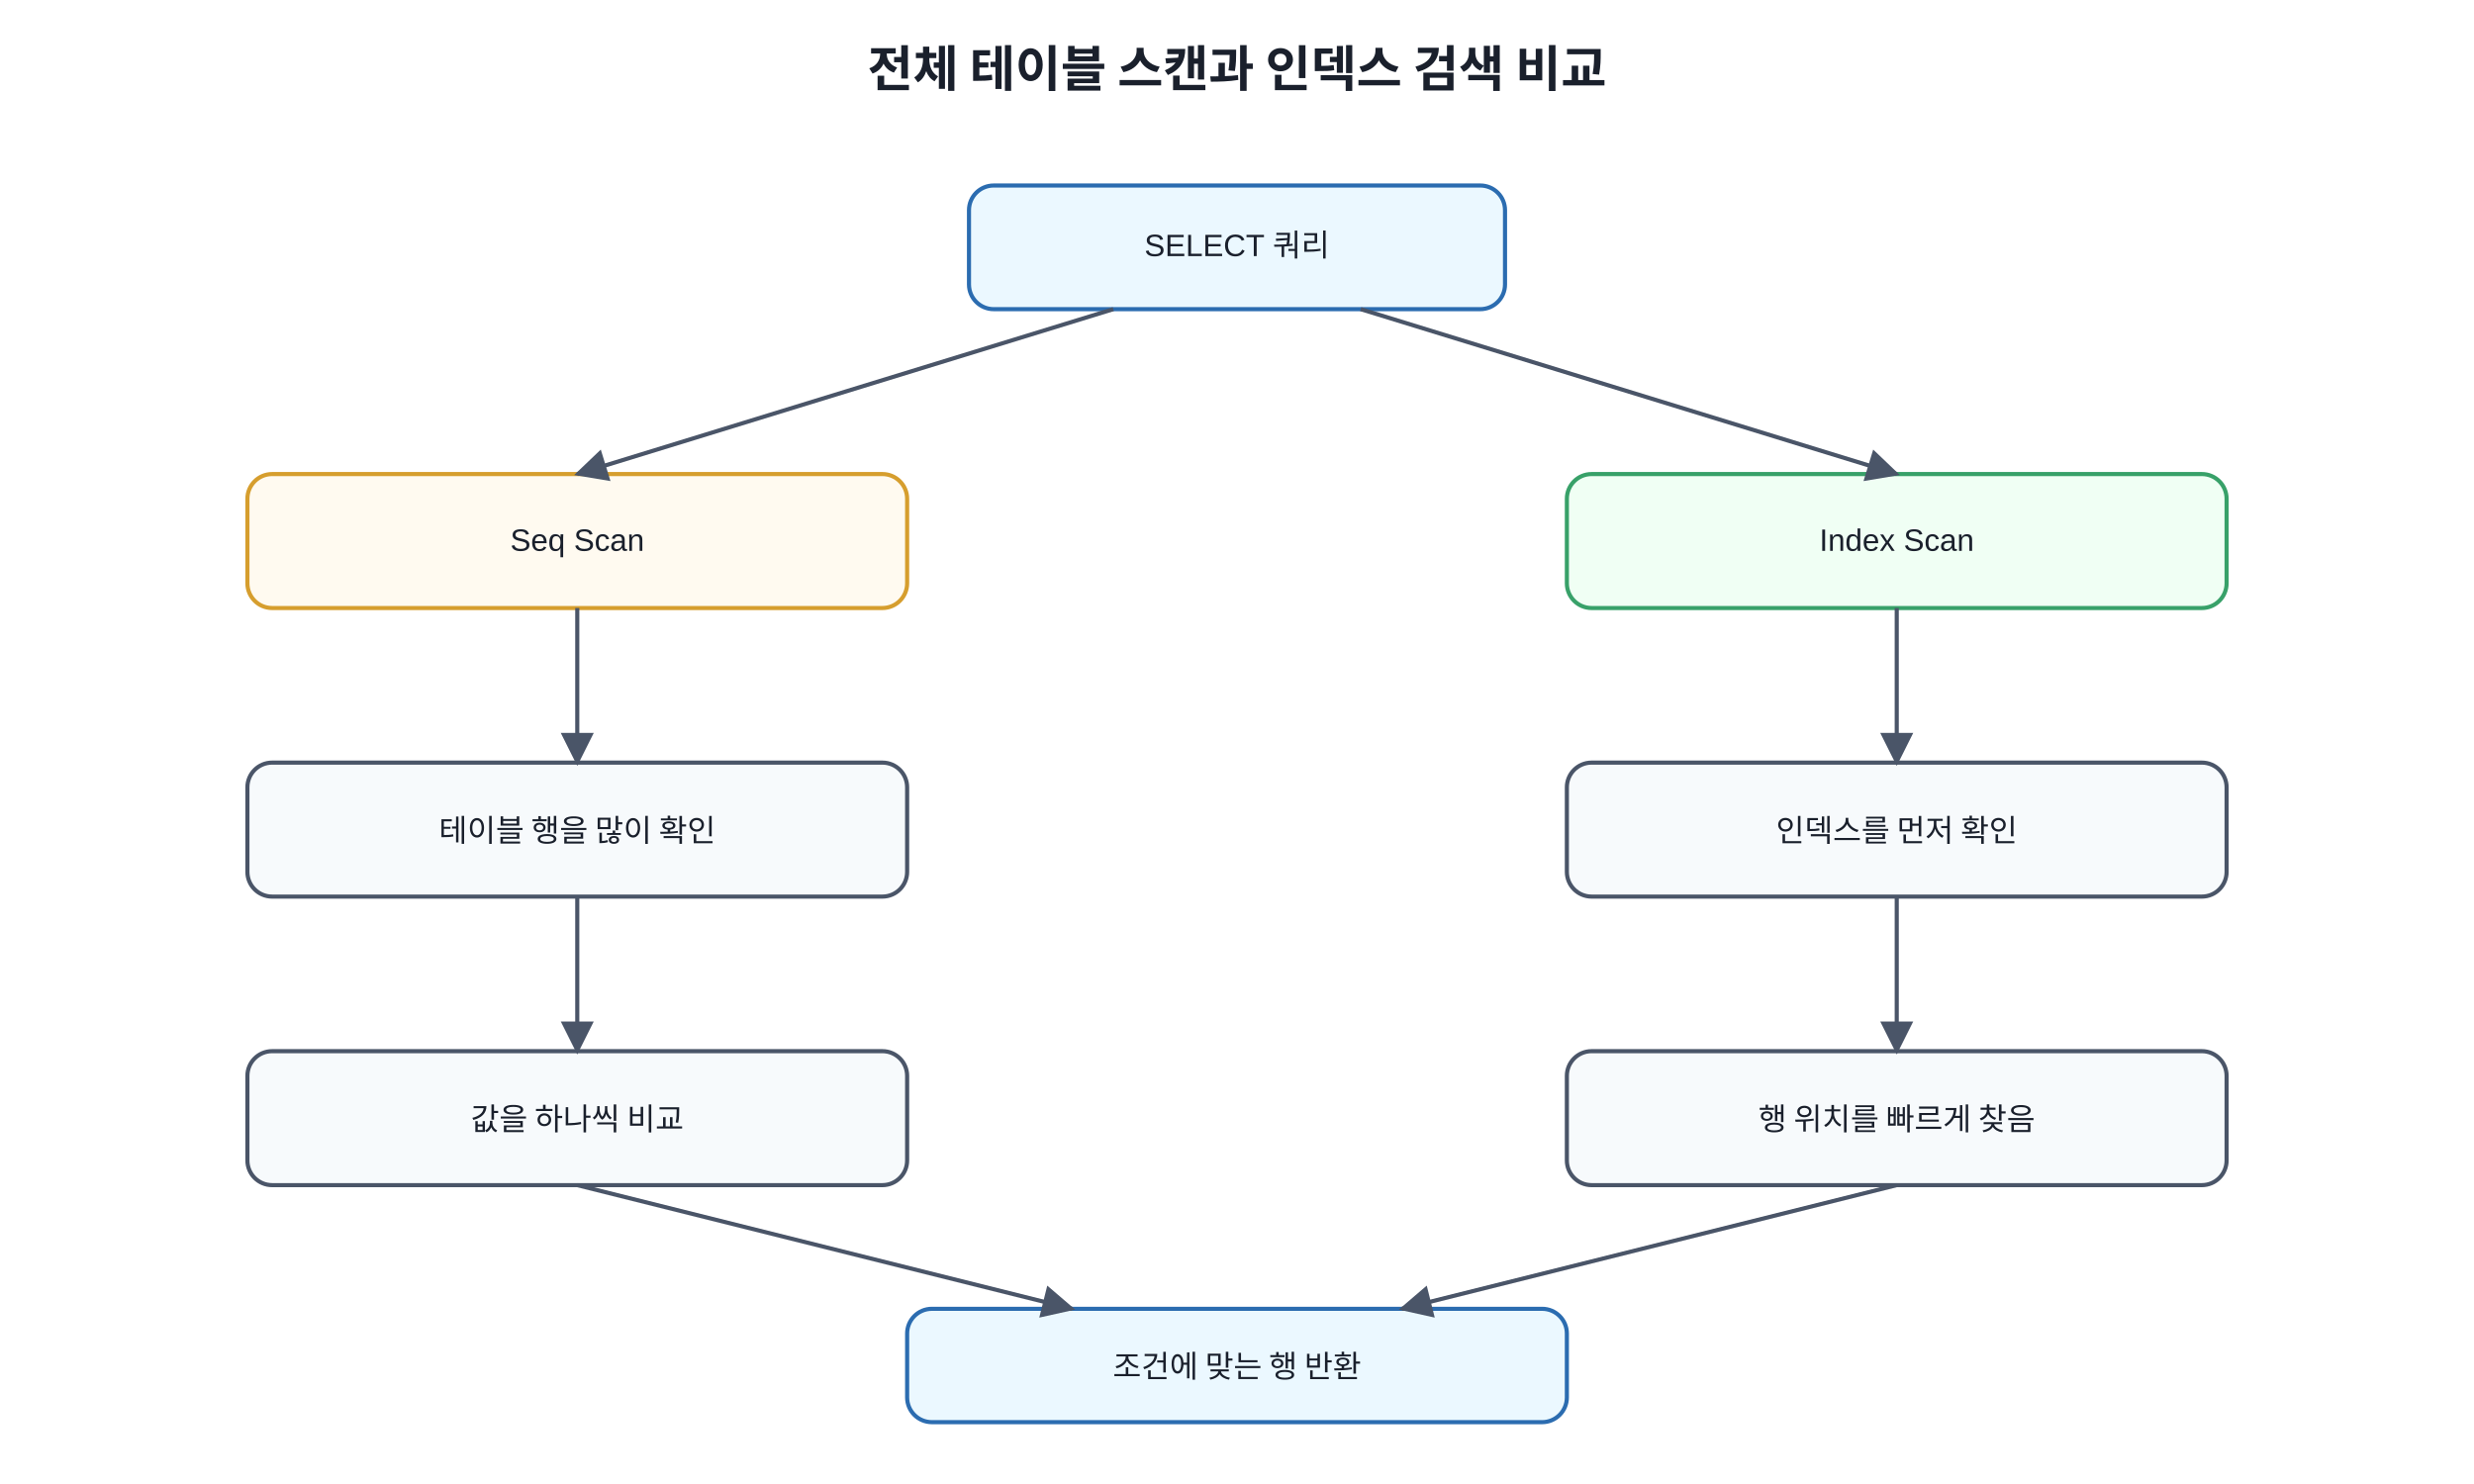
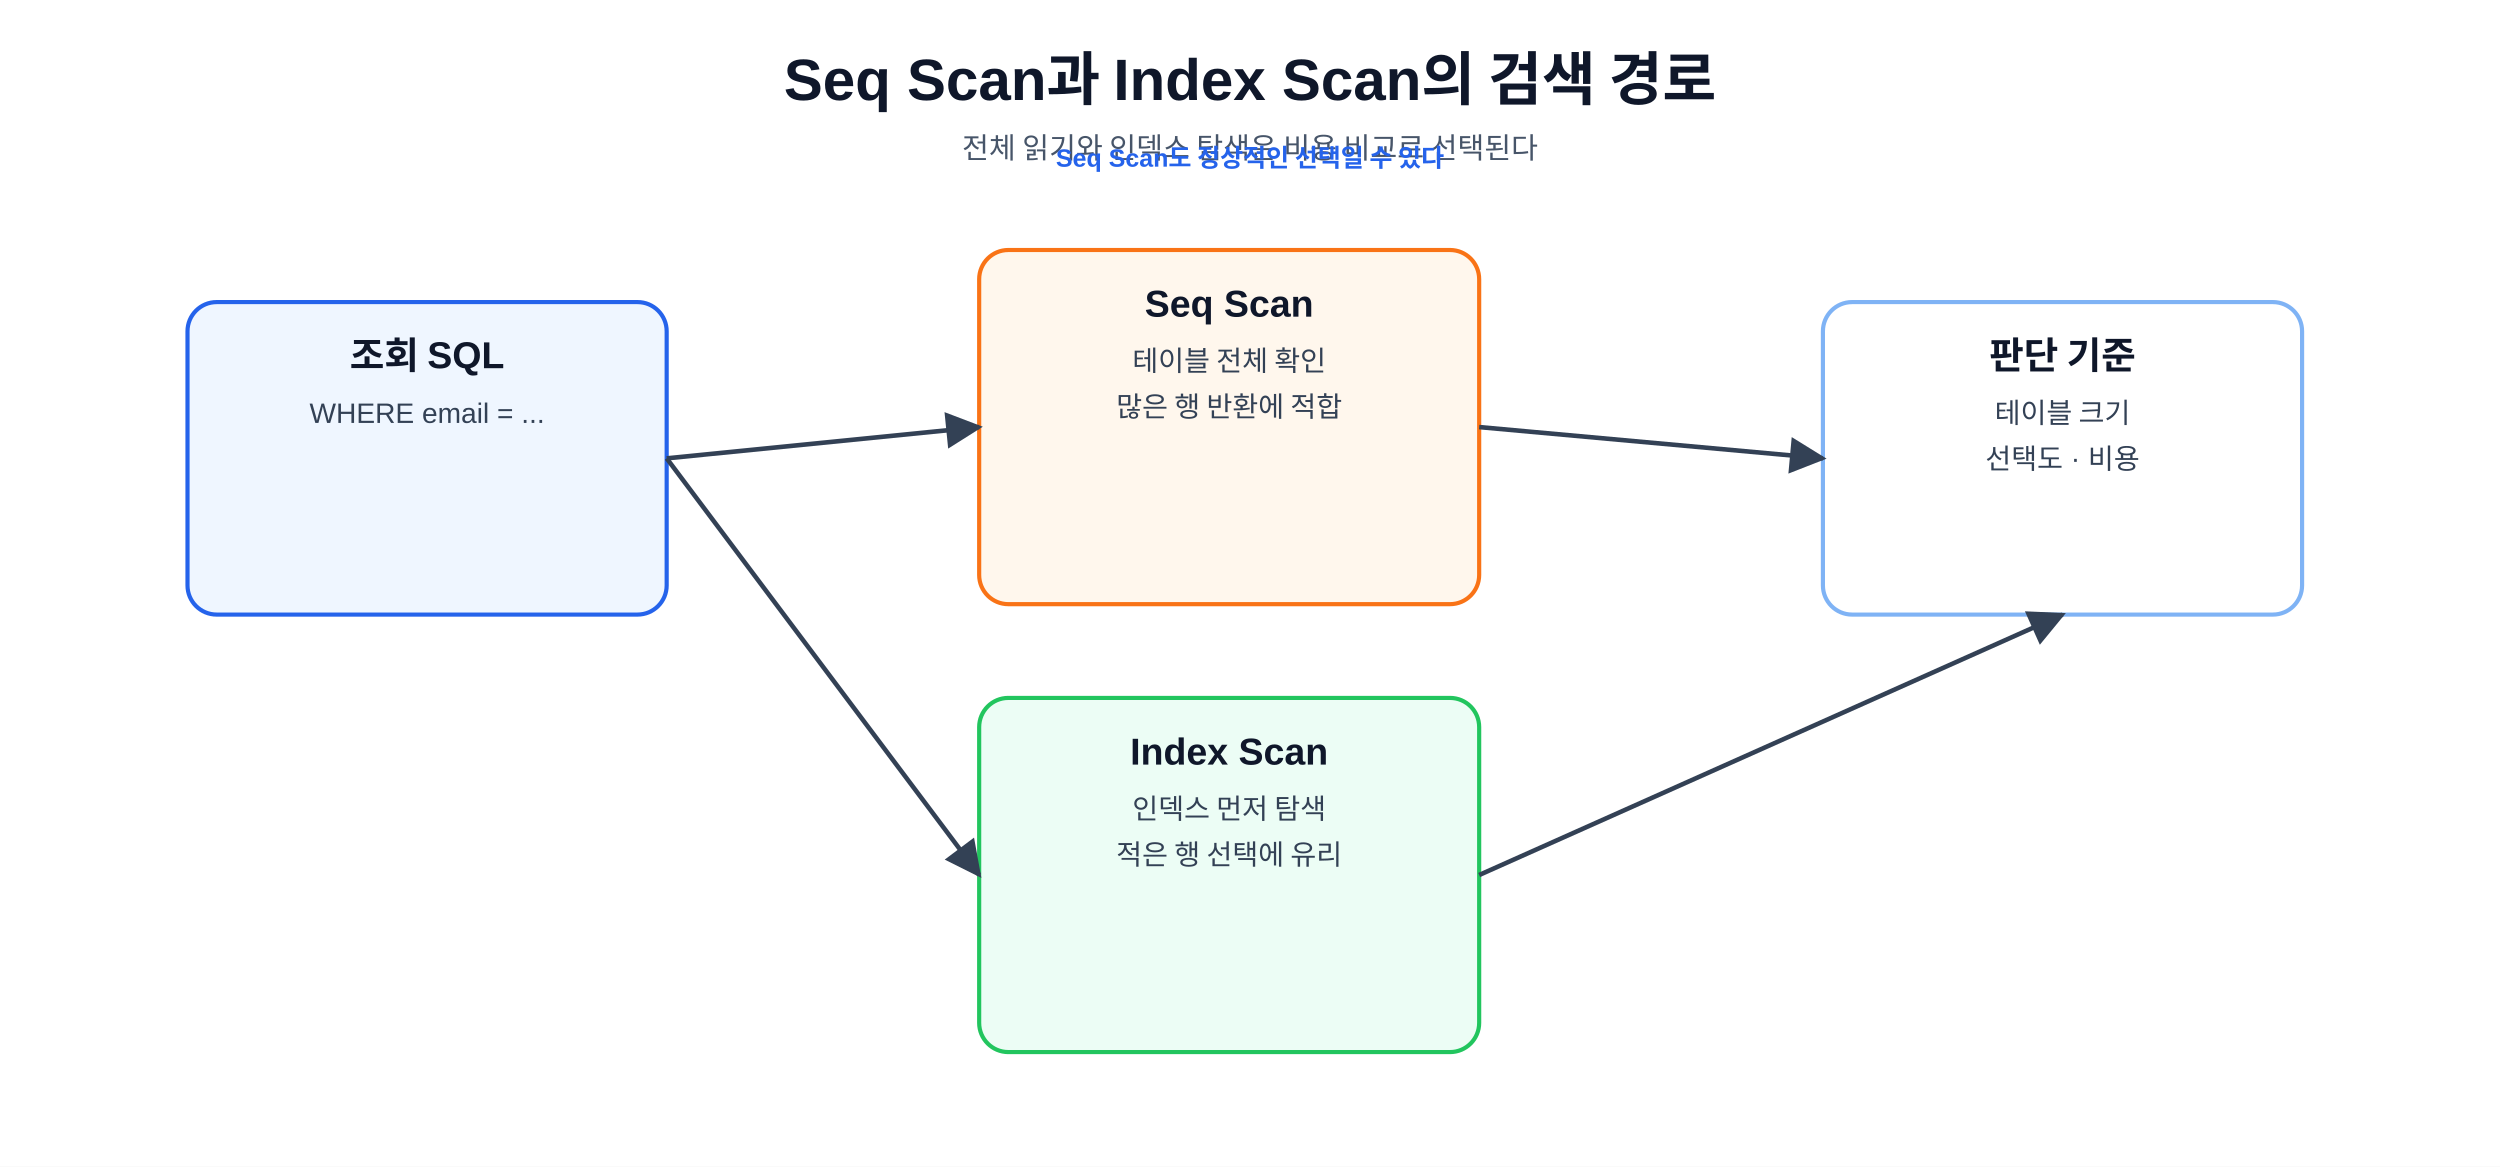
- <svg xmlns="http://www.w3.org/2000/svg" width="1200" height="720" viewBox="0 0 1200 720">
+ <svg xmlns="http://www.w3.org/2000/svg" width="100%" viewBox="0 0 1200 560" role="img" aria-labelledby="title desc">
  <defs>
-     <marker id="a" viewBox="0 0 10 10" refX="9" refY="5" markerWidth="8" markerHeight="8" orient="auto">
-       <path d="M0 0L10 5L0 10z" fill="#4a5568" />
+     <marker id="arrow" viewBox="0 0 10 10" refX="9" refY="5" markerWidth="8" markerHeight="8" orient="auto">
+       <path d="M0 0L10 5L0 10Z" fill="#334155" />
    </marker>
-     <style>text{font-family:Malgun Gothic,Apple SD Gothic Neo,Noto Sans KR,Arial,sans-serif;fill:#1a202c}.t{font-size:24px;font-weight:700}.b{fill:#f7fafc;stroke:#4a5568;stroke-width:2;rx:12}.m{fill:#ebf8ff;stroke:#2b6cb0}.g{fill:#f0fff4;stroke:#38a169}.y{fill:#fffaf0;stroke:#d69e2e}.l{font-size:15px;text-anchor:middle;dominant-baseline:middle}.s{font-size:13px;text-anchor:middle;dominant-baseline:middle}</style>
+     <style>
+ text{font-family:"Malgun Gothic", "Apple SD Gothic Neo", "Noto Sans KR", Arial, sans-serif;fill:#0f172a} .title{font-size:28px;font-weight:700;text-anchor:middle} .sub{font-size:14px;fill:#475569;text-anchor:middle} .box{fill:#ffffff;stroke:#7fb3f5;stroke-width:2;rx:14} .scan{fill:#fff7ed;stroke:#f97316;stroke-width:2;rx:14} .idx{fill:#ecfdf5;stroke:#22c55e;stroke-width:2;rx:14} .cand{fill:#eff6ff;stroke:#2563eb;stroke-width:2;rx:14} .warn{fill:#fdf2f8;stroke:#db2777;stroke-width:2;rx:14} .ai{fill:#f5f3ff;stroke:#8b5cf6;stroke-width:2;rx:14} .note{fill:#f8fafc;stroke:#94a3b8;stroke-width:1.5;rx:12} .head{font-size:18px;font-weight:700;text-anchor:middle} .body{font-size:13.5px;text-anchor:middle;fill:#334155} .small{font-size:12.5px;text-anchor:middle;fill:#334155} .code{font-family:Consolas, D2Coding, "Courier New", monospace;font-size:13px;font-weight:700;text-anchor:middle;fill:#1d4ed8} .arrow{stroke:#334155;stroke-width:2.2;fill:none;marker-end:url(#arrow)} .dash{stroke:#db2777;stroke-width:2;fill:none;stroke-dasharray:7 6;marker-end:url(#arrow)} .tag{font-size:12px;font-weight:700;fill:#2563eb;text-anchor:middle}
+ </style>
  </defs>
-   <rect width="100%" height="100%" fill="white" />
-   <text x="600" y="42" text-anchor="middle" class="t">전체 테이블 스캔과 인덱스 검색 비교</text>
-   <rect x="470" y="90" width="260" height="60" class="b m" />
-   <text x="600" y="120" class="l">SELECT 쿼리</text>
-   <rect x="120" y="230" width="320" height="65" class="b y" />
-   <text x="280" y="263" class="l">Seq Scan</text>
-   <rect x="760" y="230" width="320" height="65" class="b g" />
-   <text x="920" y="263" class="l">Index Scan</text>
-   <rect x="120" y="370" width="320" height="65" class="b" />
-   <text x="280" y="403" class="l">테이블 행을 많이 확인</text>
-   <rect x="760" y="370" width="320" height="65" class="b" />
-   <text x="920" y="403" class="l">인덱스를 먼저 확인</text>
-   <rect x="120" y="510" width="320" height="65" class="b" />
-   <text x="280" y="543" class="l">값을 하나씩 비교</text>
-   <rect x="760" y="510" width="320" height="65" class="b" />
-   <text x="920" y="543" class="l">행 위치를 빠르게 찾음</text>
-   <rect x="440" y="635" width="320" height="55" class="b m" />
-   <text x="600" y="663" class="l">조건에 맞는 행 반환</text>
-   <line x1="540" y1="150" x2="280" y2="230" stroke="#4a5568" stroke-width="2" marker-end="url(#a)" />
-   <line x1="660" y1="150" x2="920" y2="230" stroke="#4a5568" stroke-width="2" marker-end="url(#a)" />
-   <line x1="280" y1="295" x2="280" y2="370" stroke="#4a5568" stroke-width="2" marker-end="url(#a)" />
-   <line x1="280" y1="435" x2="280" y2="510" stroke="#4a5568" stroke-width="2" marker-end="url(#a)" />
-   <line x1="920" y1="295" x2="920" y2="370" stroke="#4a5568" stroke-width="2" marker-end="url(#a)" />
-   <line x1="920" y1="435" x2="920" y2="510" stroke="#4a5568" stroke-width="2" marker-end="url(#a)" />
-   <line x1="280" y1="575" x2="520" y2="635" stroke="#4a5568" stroke-width="2" marker-end="url(#a)" />
-   <line x1="920" y1="575" x2="680" y2="635" stroke="#4a5568" stroke-width="2" marker-end="url(#a)" />
+   <rect width="1200" height="560" fill="#ffffff" />
+   <text x="600" y="48" class="title">Seq Scan과 Index Scan의 검색 경로</text>
+   <text x="600" y="76" class="sub">전체 읽기와 인덱스 탐색은 비용 비교로 선택된다</text>
+   <rect x="90" y="145" width="230" height="150" class="cand" />
+   <text x="205.0" y="177" class="head">조회 SQL</text>
+   <text x="205.0" y="203" class="body">WHERE email = ...</text>
+   <rect x="470" y="120" width="240" height="170" class="scan" />
+   <text x="590.0" y="152" class="head">Seq Scan</text>
+   <text x="590.0" y="178" class="body">테이블 전체 확인</text>
+   <text x="590.0" y="200" class="body">많은 행 반환에 적합</text>
+   <rect x="470" y="335" width="240" height="170" class="idx" />
+   <text x="590.0" y="367" class="head">Index Scan</text>
+   <text x="590.0" y="393" class="body">인덱스 먼저 탐색</text>
+   <text x="590.0" y="415" class="body">적은 행 선택에 유리</text>
+   <rect x="875" y="145" width="230" height="150" class="box" />
+   <text x="990.0" y="177" class="head">판단 기준</text>
+   <text x="990.0" y="203" class="body">테이블 크기</text>
+   <text x="990.0" y="225" class="body">선택도 · 비용</text>
+   <path d="M320 220 L470 205" class="arrow" />
+   <path d="M320 220 L470 420" class="arrow" />
+   <path d="M710 205 L875 220" class="arrow" />
+   <path d="M710 420 L990 295" class="arrow" />
+   <text x="600" y="80" class="tag">Seq Scan도 정상적인 선택일 수 있다</text>
</svg>
